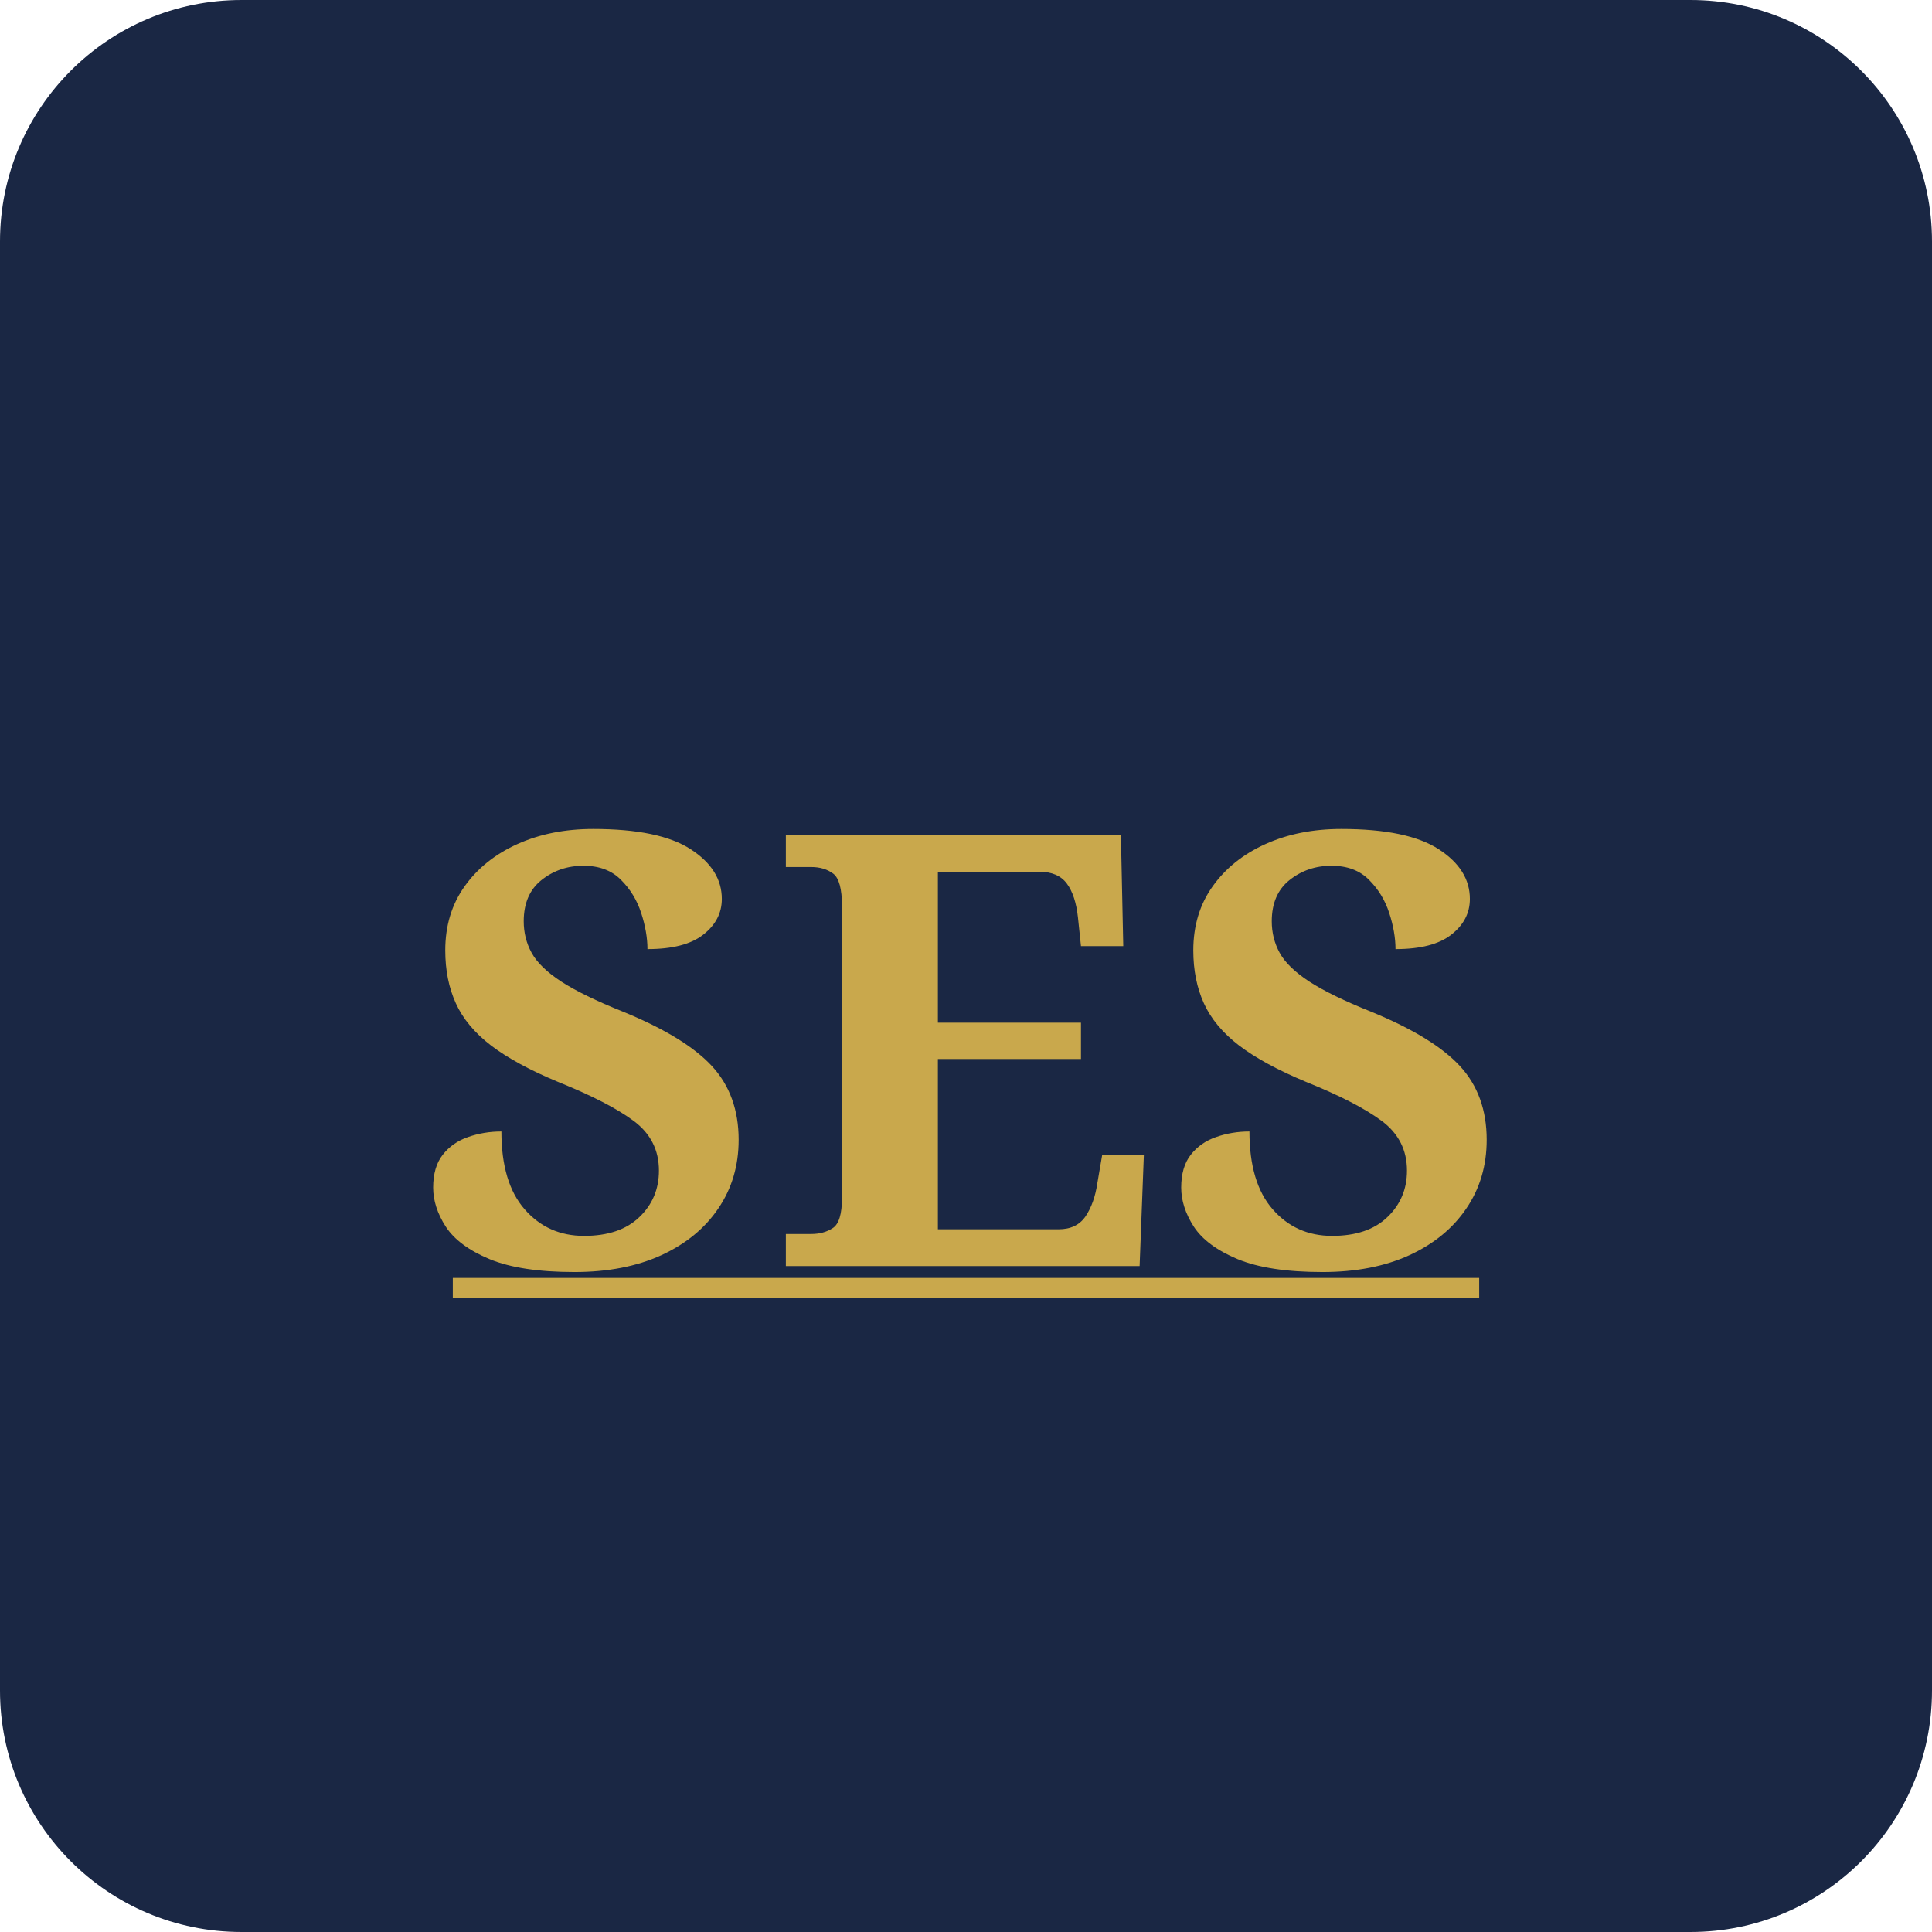
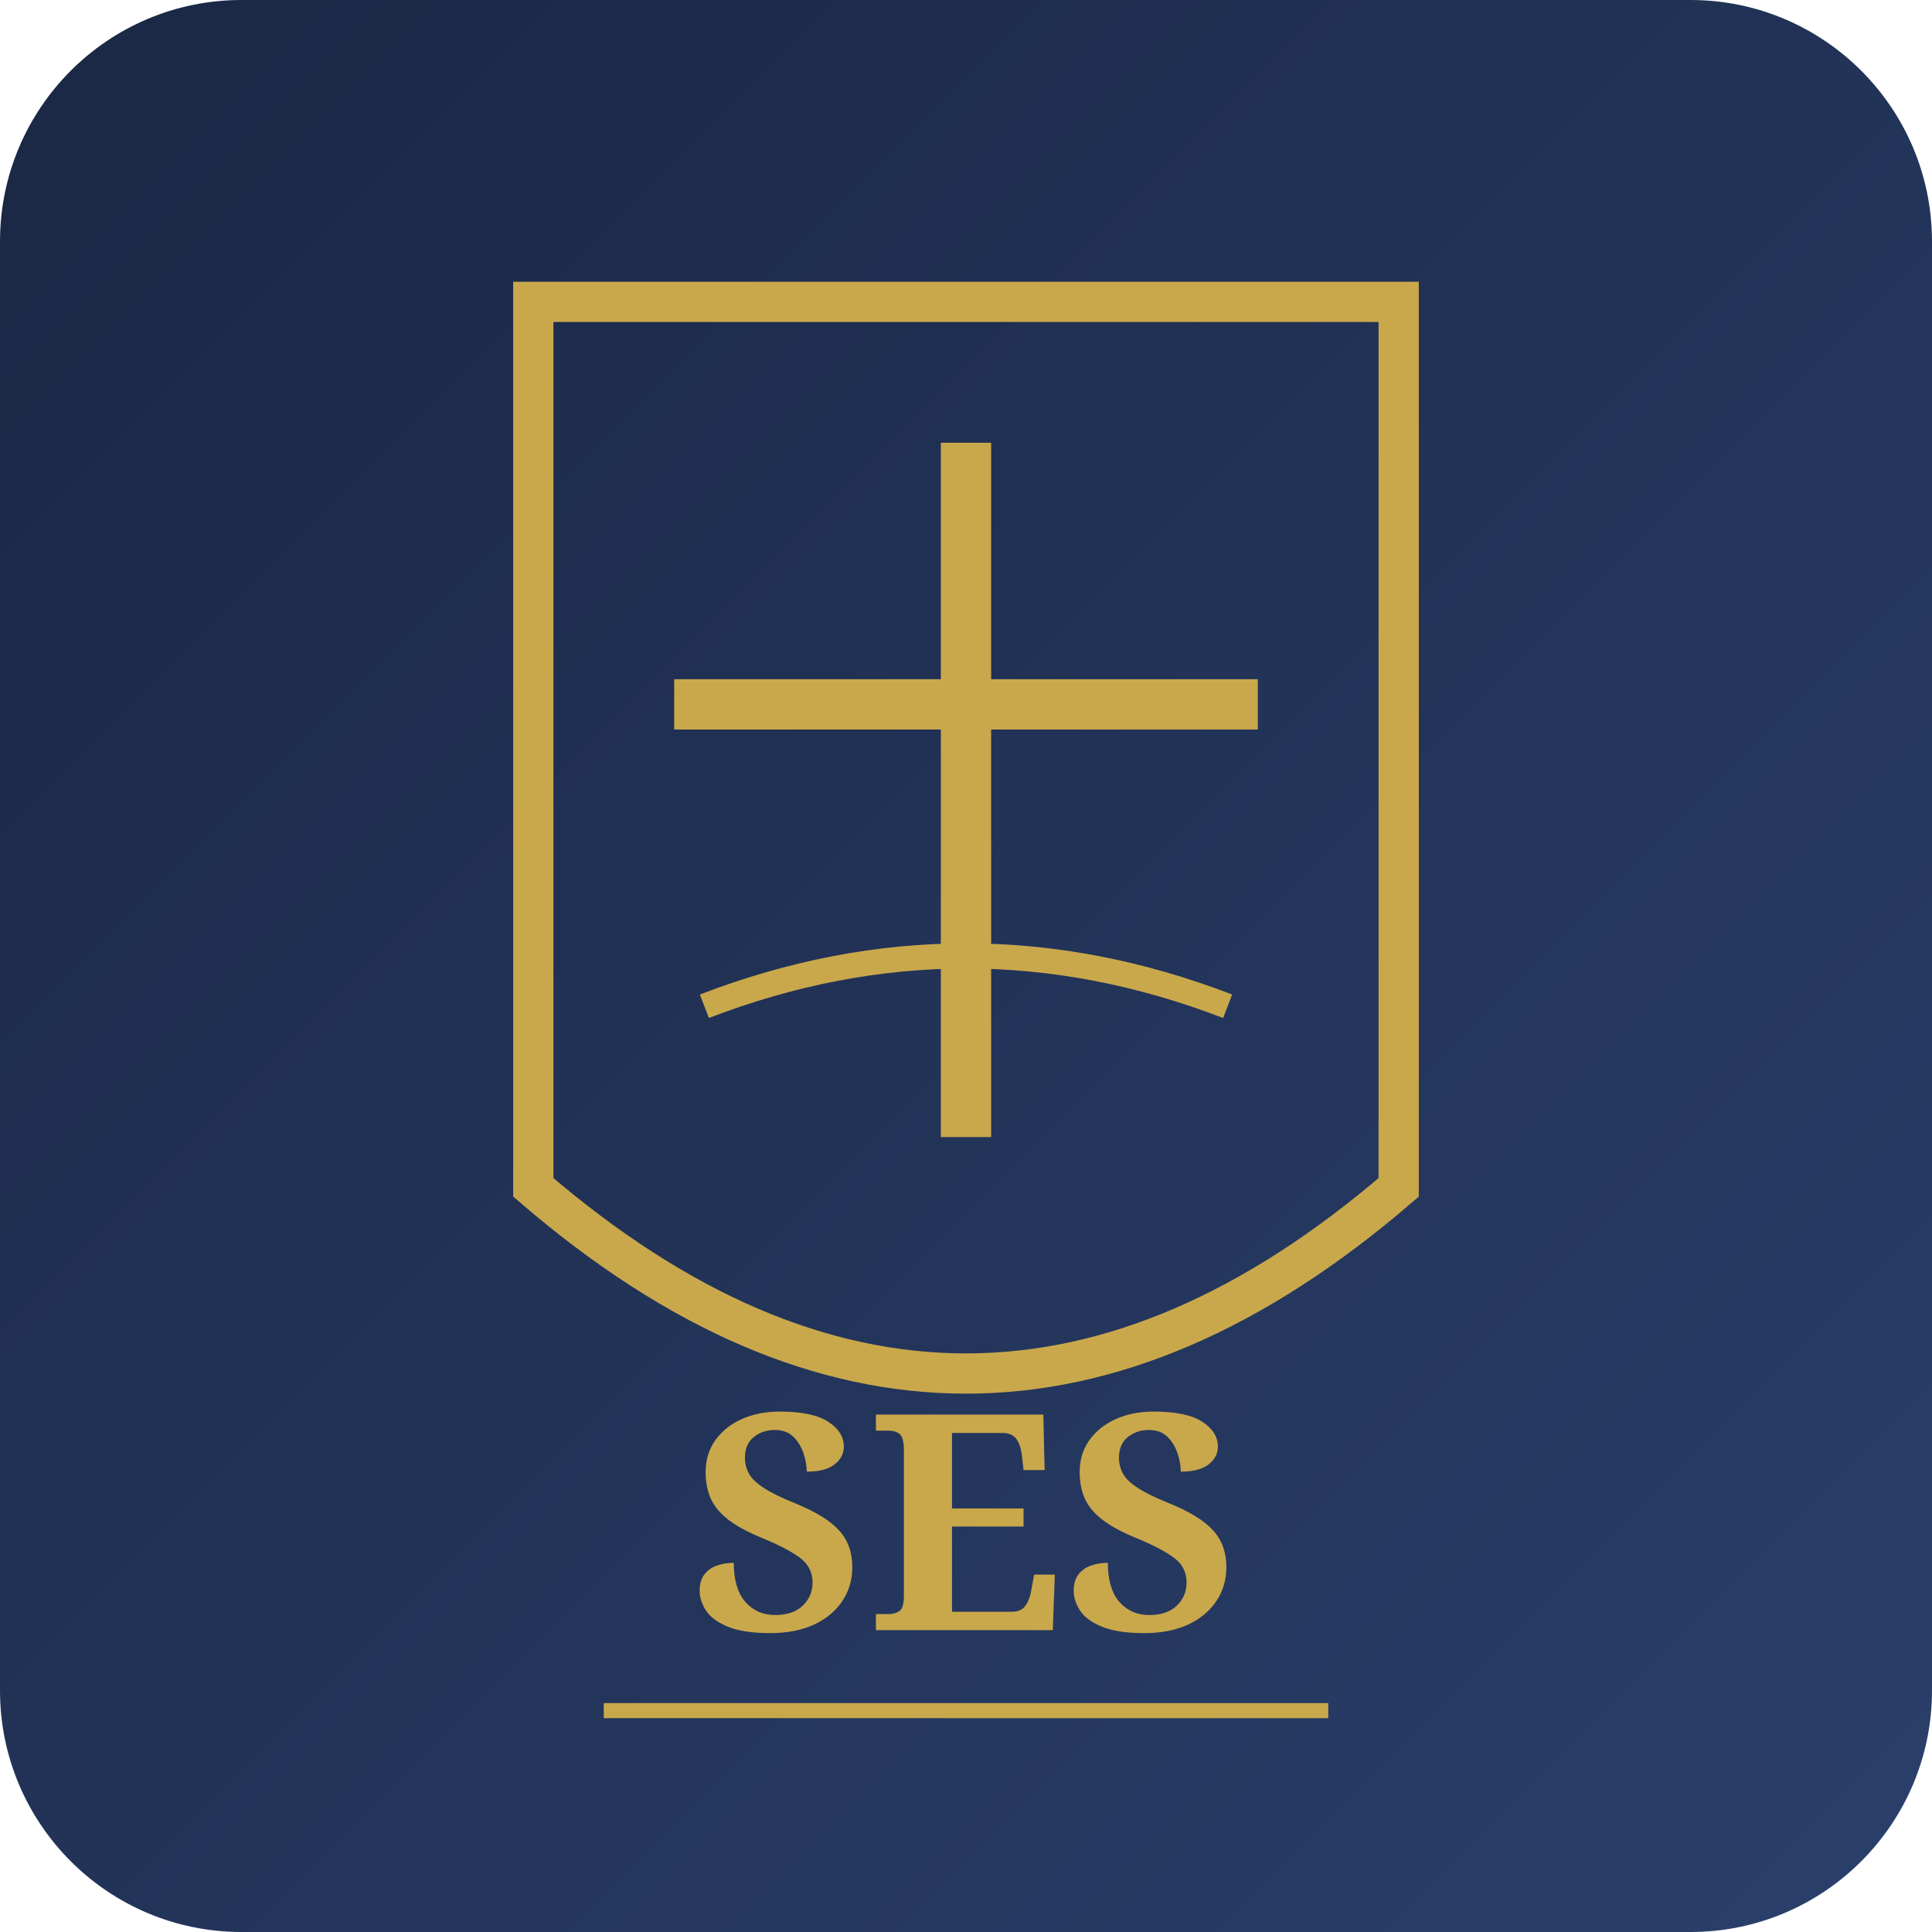
<svg xmlns="http://www.w3.org/2000/svg" viewBox="0 0 192 192">
-   <rect width="192" height="192" rx="24" fill="#1a2744" />
-   <text x="96" y="105" font-family="Georgia, serif" font-size="60" font-weight="bold" fill="#c9a84c" text-anchor="middle" dominant-baseline="middle">SES</text>
-   <line x1="45" y1="128" x2="147" y2="128" stroke="#c9a84c" stroke-width="2" />
+   <defs>
+     <linearGradient id="navyGrad" x1="0%" y1="0%" x2="100%" y2="100%">
+       <stop offset="0%" style="stop-color:#1a2744" />
+       <stop offset="100%" style="stop-color:#2a3f6b" />
+     </linearGradient>
+   </defs>
+   <rect width="192" height="192" rx="24" fill="url(#navyGrad)" />
+   <path d="M53,30 L139,30 L139,118 Q96,155 53,118 Z" fill="none" stroke="#c9a84c" stroke-width="4" />
+   <line x1="96" y1="44" x2="96" y2="113" stroke="#c9a84c" stroke-width="5" />
+   <line x1="67" y1="70" x2="125" y2="70" stroke="#c9a84c" stroke-width="5" />
+   <path d="M70,100 Q96,90 122,100" fill="none" stroke="#c9a84c" stroke-width="2.5" />
+   <line x1="96" y1="90" x2="96" y2="104" stroke="#c9a84c" stroke-width="2" />
+   <text x="96" y="162" font-family="Georgia, serif" font-size="30" font-weight="bold" fill="#c9a84c" text-anchor="middle">SES</text>
+   <line x1="60" y1="170" x2="132" y2="170" stroke="#c9a84c" stroke-width="1.5" />
</svg>
